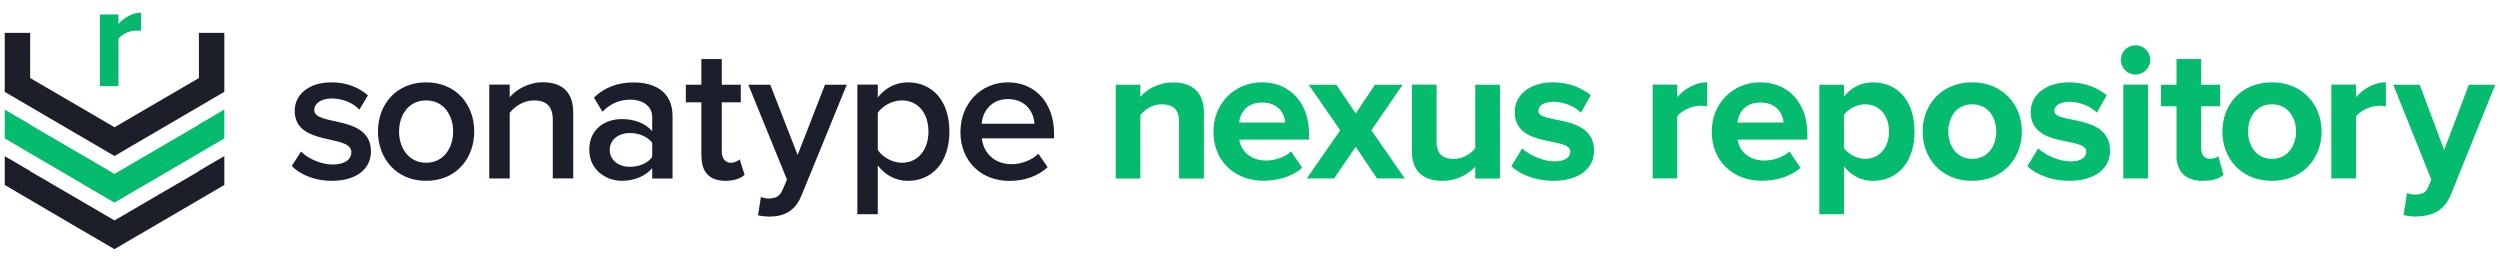
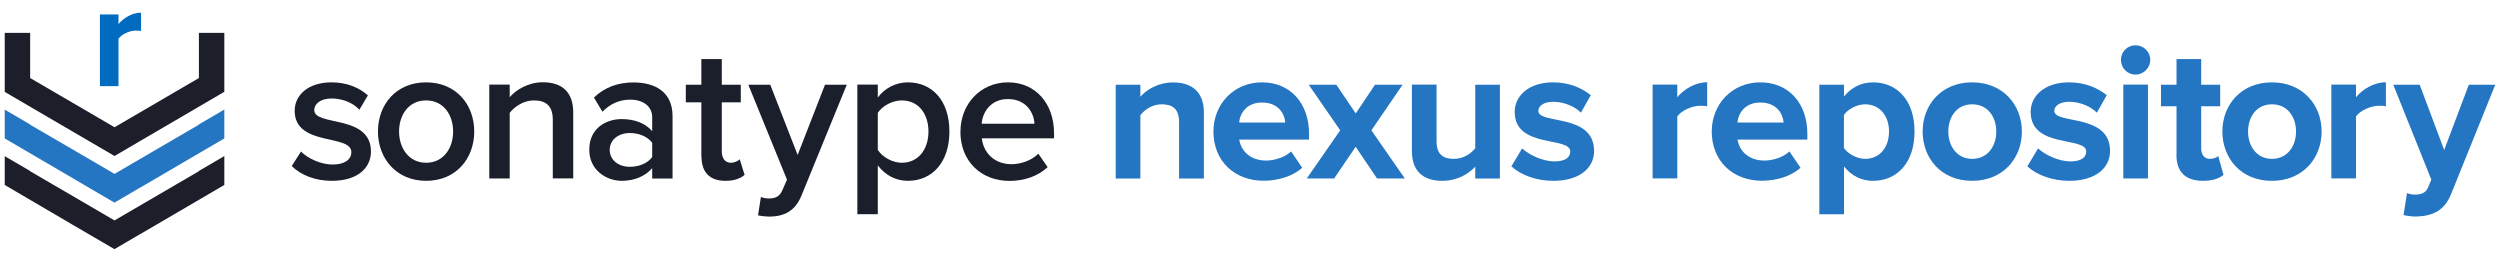
<svg xmlns="http://www.w3.org/2000/svg" id="Layer_1" data-name="Layer 1" viewBox="0 0 296 31">
  <defs>
    <style>
      .cls-1 {
-         fill: #05b96c;
+         fill: #006BBF;
      }

      .cls-2 {
-         fill: #05bb6d;
+         fill: #2476C3;
      }

      .cls-3 {
        fill: #1c1f2a;
      }

      .cls-4 {
        fill: #1b1f2b;
      }
    </style>
  </defs>
  <g>
    <g id="Sonatype_Logo_Favicon">
      <polygon class="cls-2" points="26.56 12.97 26.56 16.39 18.52 21.09 16.48 22.28 16.47 22.28 13.55 23.99 10.62 22.28 8.58 21.08 .56 16.39 .56 12.98 3.56 14.73 3.56 14.76 11.49 19.38 13.54 20.58 13.55 20.59 13.57 20.58 15.61 19.39 23.55 14.76 23.55 14.73 26.56 12.97" />
    </g>
    <g id="Sonatype_Logo_Favicon-2">
      <polygon class="cls-3" points="26.56 18.48 26.56 21.9 18.52 26.6 16.48 27.79 16.47 27.79 13.55 29.5 10.62 27.79 8.58 26.6 .56 21.9 .56 18.49 3.56 20.24 3.56 20.27 11.49 24.89 13.54 26.09 13.55 26.1 13.57 26.09 15.61 24.9 23.55 20.27 23.55 20.24 26.56 18.48" />
    </g>
    <g id="Sonatype_Logo_Favicon-3">
      <path class="cls-3" d="m23.55,3.89v5.35l-7.94,4.63-2.04,1.19h-.01s-.01,0-.01,0l-2.05-1.2-7.93-4.62V3.89H.56v6.99l8.03,4.69,2.04,1.19,2.93,1.71,2.92-1.71,2.04-1.19,8.04-4.7V3.89h-3.01Z" />
    </g>
    <path class="cls-1" d="m14.03,10.2v-5.61c.36-.54,1.34-.97,2.06-.97.26,0,.45.02.61.05V1.5c-1.04,0-2.06.61-2.67,1.35v-1.14h-2.2v8.49h2.2Z" />
  </g>
  <g>
    <path class="cls-4" d="m34.54,19.66l1.1-1.72c.78.8,2.32,1.54,3.75,1.54s2.21-.6,2.21-1.47c0-2.18-6.71-.62-6.71-4.9,0-1.82,1.56-3.36,4.37-3.36,1.89,0,3.31.67,4.3,1.54l-1.01,1.7c-.67-.74-1.89-1.33-3.29-1.33-1.26,0-2.05.6-2.05,1.38,0,1.95,6.71.48,6.71,4.9,0,1.98-1.63,3.47-4.62,3.47-1.91,0-3.61-.62-4.76-1.75Z" />
    <path class="cls-4" d="m44.75,15.57c0-3.2,2.16-5.82,5.7-5.82s5.7,2.62,5.7,5.82-2.16,5.84-5.7,5.84-5.7-2.67-5.7-5.84Zm8.9,0c0-1.96-1.13-3.68-3.2-3.68s-3.2,1.72-3.2,3.68,1.15,3.7,3.2,3.7,3.2-1.72,3.2-3.7Z" />
    <path class="cls-4" d="m65.45,21.13v-6.94c0-1.75-.9-2.3-2.25-2.3-1.22,0-2.28.74-2.85,1.47v7.77h-2.42v-11.11h2.42v1.49c.74-.87,2.18-1.77,3.93-1.77,2.39,0,3.59,1.29,3.59,3.56v7.82h-2.41Z" />
    <path class="cls-4" d="m77.22,21.13v-1.22c-.83.97-2.14,1.5-3.61,1.5-1.79,0-3.84-1.24-3.84-3.68,0-2.58,2.02-3.63,3.84-3.63,1.52,0,2.78.48,3.61,1.43v-1.66c0-1.29-1.08-2.07-2.6-2.07-1.24,0-2.35.46-3.29,1.43l-1.01-1.68c1.29-1.24,2.9-1.79,4.67-1.79,2.48,0,4.64,1.04,4.64,4v7.38h-2.41Zm0-2.53v-1.7c-.58-.76-1.61-1.15-2.64-1.15-1.36,0-2.39.8-2.39,2s1.04,2,2.39,2c1.04,0,2.07-.39,2.64-1.15Z" />
    <path class="cls-4" d="m83.04,18.54v-6.42h-1.84v-2.09h1.84v-3.04h2.42v3.04h2.25v2.09h-2.25v5.82c0,.76.37,1.33,1.06,1.33.46,0,.87-.21,1.06-.41l.58,1.84c-.44.39-1.15.71-2.25.71-1.89,0-2.85-1.01-2.85-2.88Z" />
    <path class="cls-4" d="m90.1,23.32c.25.12.64.18.92.18.78,0,1.29-.23,1.61-.97l.55-1.26-4.58-11.24h2.6l3.24,8.32,3.24-8.32h2.58l-5.36,13.11c-.76,1.88-2.07,2.48-3.79,2.51-.35,0-1.04-.07-1.36-.16l.34-2.16Z" />
    <path class="cls-4" d="m103.93,19.59v5.77h-2.42v-15.34h2.42v1.52c.83-1.1,2.12-1.79,3.56-1.79,2.88,0,4.92,2.16,4.92,5.82s-2.05,5.84-4.92,5.84c-1.4,0-2.64-.64-3.56-1.82Zm6-4.02c0-2.16-1.24-3.68-3.15-3.68-1.13,0-2.3.64-2.85,1.47v4.39c.53.83,1.72,1.52,2.85,1.52,1.91,0,3.15-1.54,3.15-3.7Z" />
    <path class="cls-4" d="m113.72,15.57c0-3.22,2.35-5.82,5.63-5.82s5.45,2.53,5.45,6.03v.6h-8.55c.18,1.66,1.43,3.06,3.52,3.06,1.1,0,2.37-.44,3.17-1.24l1.1,1.59c-1.13,1.06-2.76,1.63-4.51,1.63-3.36,0-5.82-2.32-5.82-5.84Zm5.61-3.84c-2.05,0-3.01,1.59-3.1,2.92h6.25c-.07-1.31-.97-2.92-3.15-2.92Z" />
    <path class="cls-2" d="m139.6,21.13v-6.71c0-1.54-.8-2.07-2.05-2.07-1.15,0-2.02.64-2.53,1.29v7.5h-2.92v-11.11h2.92v1.43c.71-.83,2.09-1.7,3.89-1.7,2.46,0,3.63,1.38,3.63,3.54v7.84h-2.94Z" />
    <path class="cls-2" d="m143.67,15.57c0-3.22,2.39-5.82,5.75-5.82s5.57,2.48,5.57,6.09v.69h-8.26c.21,1.36,1.31,2.48,3.2,2.48.94,0,2.23-.39,2.94-1.08l1.31,1.93c-1.1,1.01-2.85,1.54-4.58,1.54-3.38,0-5.93-2.28-5.93-5.84Zm5.75-3.43c-1.82,0-2.6,1.26-2.71,2.37h5.47c-.09-1.06-.83-2.37-2.76-2.37Z" />
    <path class="cls-2" d="m163.04,21.13l-2.53-3.75-2.55,3.75h-3.24l3.96-5.7-3.73-5.4h3.27l2.3,3.4,2.28-3.4h3.27l-3.7,5.4,3.96,5.7h-3.27Z" />
    <path class="cls-2" d="m174.67,21.13v-1.4c-.76.83-2.09,1.68-3.91,1.68-2.44,0-3.59-1.33-3.59-3.5v-7.89h2.92v6.74c0,1.54.8,2.05,2.05,2.05,1.13,0,2.02-.62,2.53-1.26v-7.52h2.92v11.11h-2.92Z" />
    <path class="cls-2" d="m178.95,19.69l1.27-2.12c.83.78,2.46,1.54,3.84,1.54,1.26,0,1.86-.48,1.86-1.17,0-1.82-6.58-.32-6.58-4.69,0-1.86,1.61-3.5,4.55-3.5,1.86,0,3.36.64,4.46,1.52l-1.17,2.07c-.67-.69-1.93-1.29-3.29-1.29-1.06,0-1.75.46-1.75,1.08,0,1.63,6.6.25,6.6,4.74,0,2.05-1.75,3.54-4.83,3.54-1.93,0-3.79-.64-4.97-1.72Z" />
    <path class="cls-2" d="m195.67,21.13v-11.11h2.92v1.49c.8-.97,2.16-1.77,3.54-1.77v2.85c-.21-.05-.46-.07-.8-.07-.97,0-2.25.55-2.74,1.27v7.33h-2.92Z" />
    <path class="cls-2" d="m202.67,15.57c0-3.22,2.39-5.82,5.75-5.82s5.57,2.48,5.57,6.09v.69h-8.26c.21,1.36,1.31,2.48,3.2,2.48.94,0,2.23-.39,2.94-1.08l1.31,1.93c-1.1,1.01-2.85,1.54-4.58,1.54-3.38,0-5.93-2.28-5.93-5.84Zm5.75-3.43c-1.82,0-2.6,1.26-2.71,2.37h5.47c-.09-1.06-.83-2.37-2.76-2.37Z" />
    <path class="cls-2" d="m218.33,19.71v5.66h-2.92v-15.34h2.92v1.4c.85-1.08,2.07-1.68,3.43-1.68,2.85,0,4.92,2.12,4.92,5.82s-2.07,5.84-4.92,5.84c-1.31,0-2.51-.55-3.43-1.7Zm5.33-4.14c0-1.91-1.15-3.22-2.83-3.22-.94,0-2,.53-2.51,1.26v3.91c.48.71,1.56,1.29,2.51,1.29,1.68,0,2.83-1.31,2.83-3.24Z" />
    <path class="cls-2" d="m227.64,15.57c0-3.15,2.21-5.82,5.86-5.82s5.89,2.67,5.89,5.82-2.21,5.84-5.89,5.84-5.86-2.69-5.86-5.84Zm8.72,0c0-1.72-1.01-3.22-2.85-3.22s-2.83,1.5-2.83,3.22,1.01,3.24,2.83,3.24,2.85-1.5,2.85-3.24Z" />
    <path class="cls-2" d="m240.04,19.69l1.27-2.12c.83.78,2.46,1.54,3.84,1.54,1.26,0,1.86-.48,1.86-1.17,0-1.82-6.58-.32-6.58-4.69,0-1.86,1.61-3.5,4.55-3.5,1.86,0,3.36.64,4.46,1.52l-1.17,2.07c-.67-.69-1.93-1.29-3.29-1.29-1.06,0-1.75.46-1.75,1.08,0,1.63,6.6.25,6.6,4.74,0,2.05-1.75,3.54-4.83,3.54-1.93,0-3.79-.64-4.97-1.72Z" />
    <path class="cls-2" d="m251.12,7.08c0-.97.78-1.72,1.72-1.72s1.75.76,1.75,1.72-.78,1.75-1.75,1.75-1.72-.78-1.72-1.75Zm.28,14.05v-11.11h2.92v11.11h-2.92Z" />
    <path class="cls-2" d="m257.7,18.35v-5.77h-1.84v-2.55h1.84v-3.04h2.92v3.04h2.25v2.55h-2.25v4.99c0,.71.37,1.24,1.01,1.24.44,0,.85-.16,1.01-.34l.62,2.23c-.44.39-1.22.71-2.44.71-2.05,0-3.13-1.06-3.13-3.06Z" />
    <path class="cls-2" d="m263.13,15.57c0-3.15,2.21-5.82,5.86-5.82s5.89,2.67,5.89,5.82-2.21,5.84-5.89,5.84-5.86-2.69-5.86-5.84Zm8.72,0c0-1.72-1.01-3.22-2.85-3.22s-2.83,1.5-2.83,3.22,1.01,3.24,2.83,3.24,2.85-1.5,2.85-3.24Z" />
    <path class="cls-2" d="m276.03,21.13v-11.11h2.92v1.49c.8-.97,2.16-1.77,3.54-1.77v2.85c-.21-.05-.46-.07-.8-.07-.97,0-2.25.55-2.74,1.27v7.33h-2.92Z" />
    <path class="cls-2" d="m285,22.86c.25.12.64.18.92.18.76,0,1.27-.21,1.54-.8l.41-.97-4.51-11.24h3.13l2.9,7.73,2.92-7.73h3.13l-5.22,12.92c-.83,2.09-2.3,2.64-4.21,2.69-.32,0-1.08-.07-1.43-.18l.41-2.6Z" />
  </g>
</svg>
